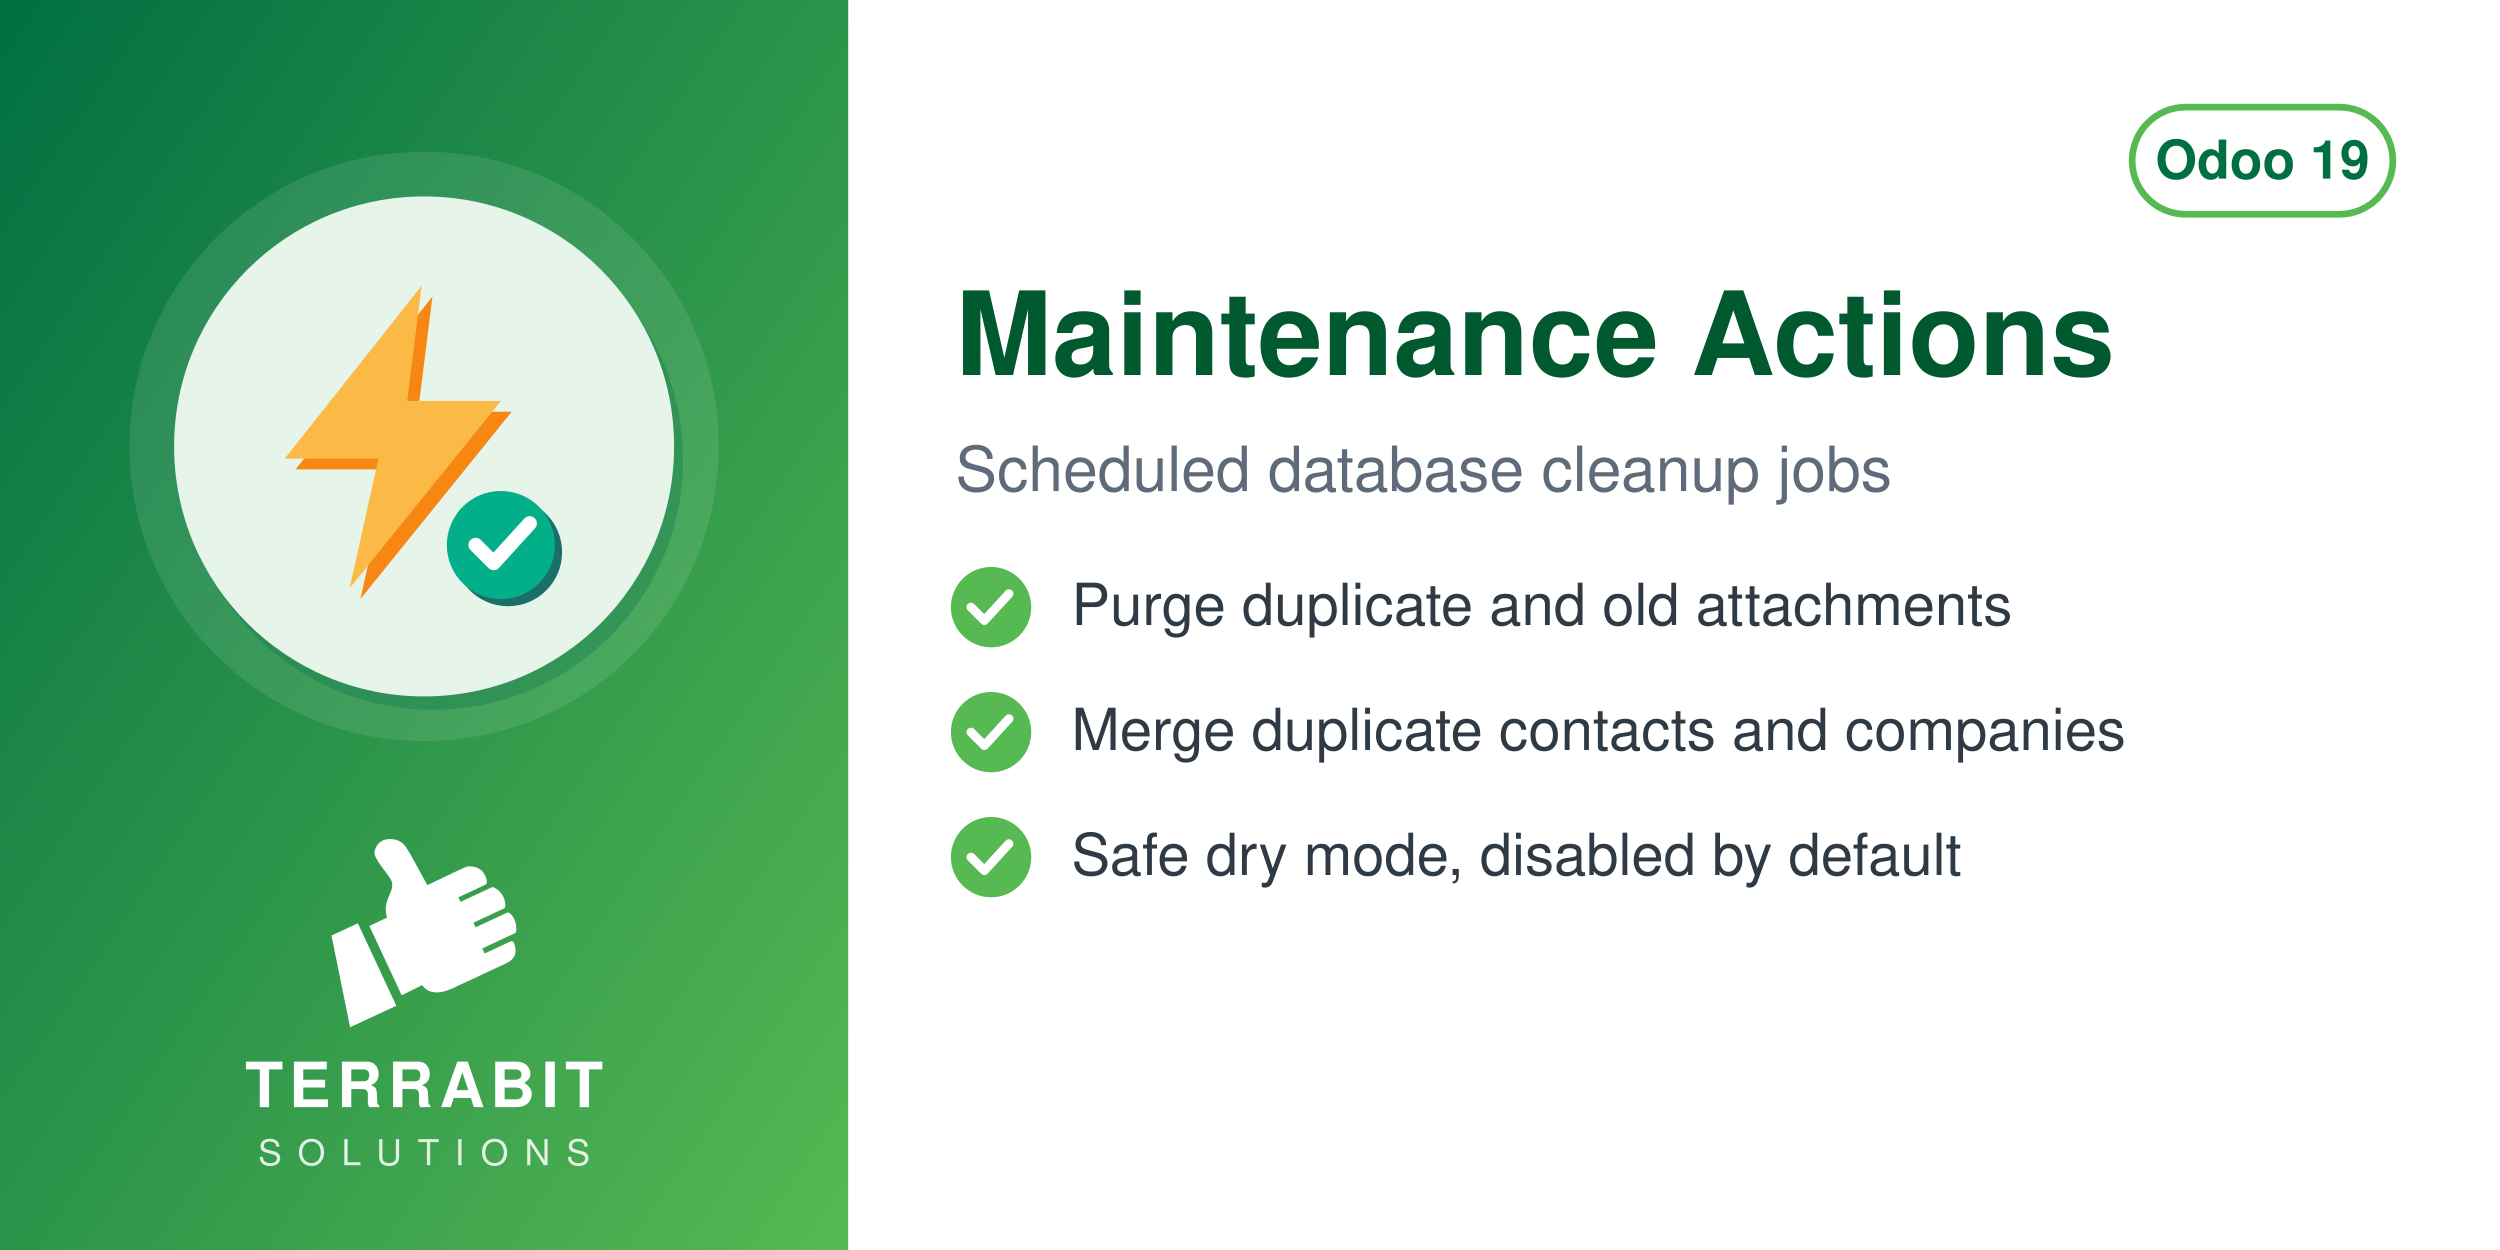
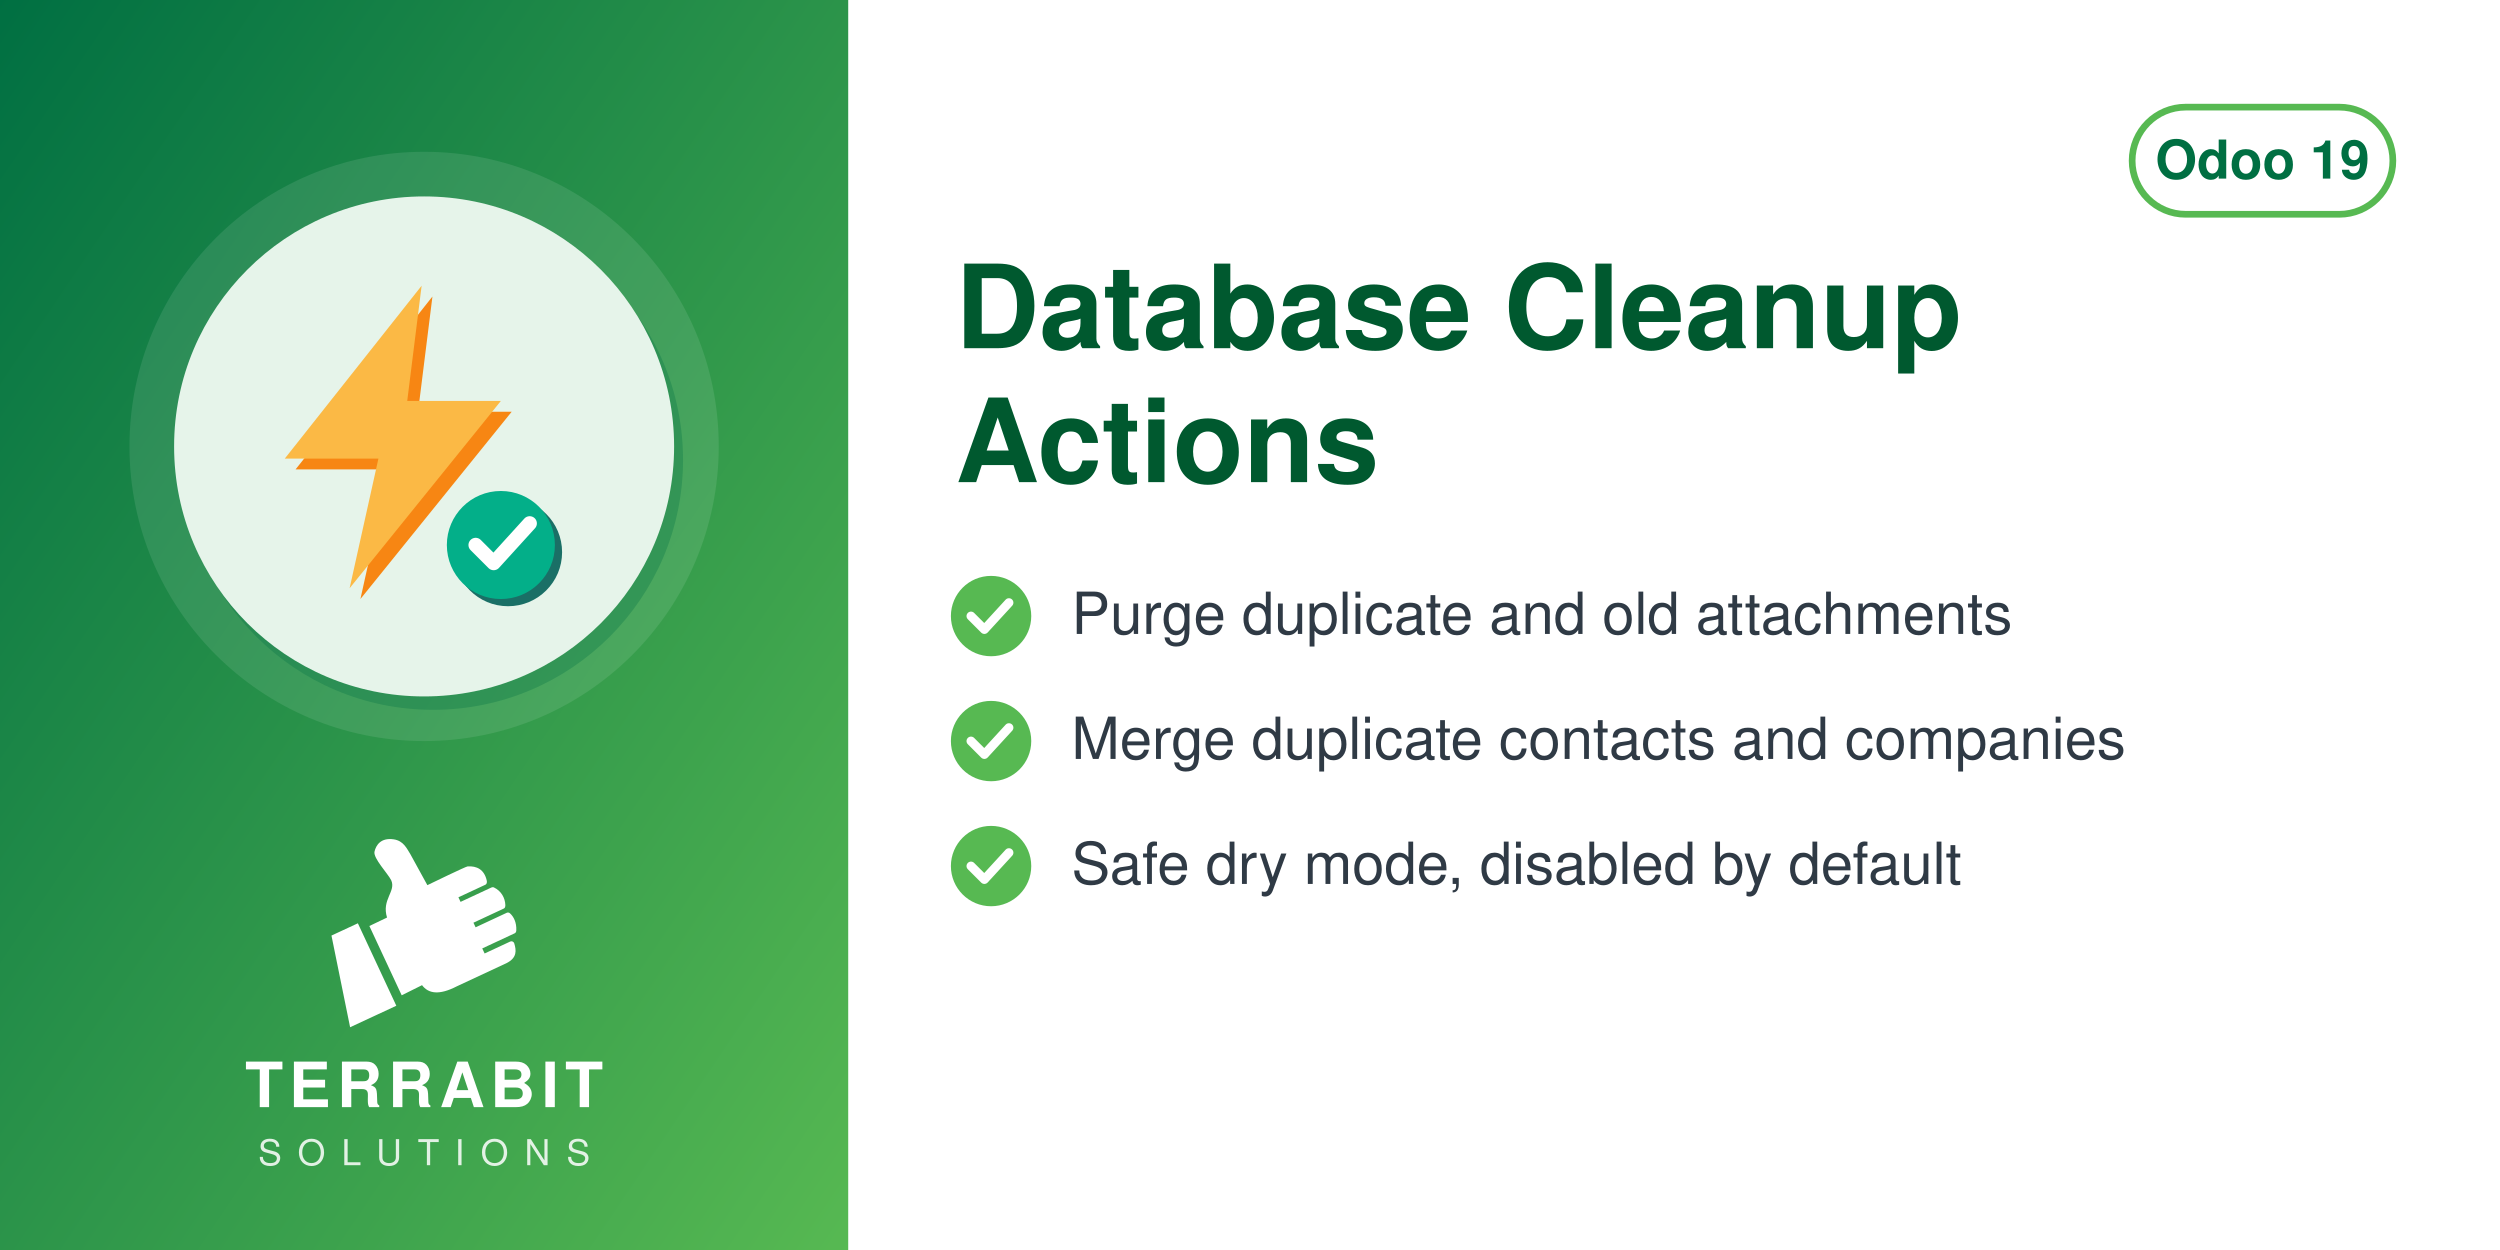
<svg xmlns="http://www.w3.org/2000/svg" width="560" height="280" viewBox="0 0 560 280">
  <defs>
    <linearGradient id="g" x1="0" y1="0" x2="1" y2="1">
      <stop offset="0" stop-color="#006F42" />
      <stop offset="1" stop-color="#57B952" />
    </linearGradient>
  </defs>
  <rect width="560" height="280" fill="#FFFFFF" />
  <rect width="190" height="280" fill="url(#g)" />
  <circle cx="95.0" cy="100" r="66" fill="white" opacity="0.10" />
  <circle cx="97.0" cy="103" r="56" fill="#006F42" opacity="0.30" />
  <circle cx="95.0" cy="100" r="56" fill="#E6F4EA" />
  <svg x="54.0" y="59.0" width="82" height="82" viewBox="0 0 100 100" preserveAspectRatio="xMidYMid meet">
    <g transform="translate(-3.80,2.16) scale(0.9838)">
      <defs>
        <mask id="mi-cut" maskUnits="userSpaceOnUse" x="-20" y="-20" width="140" height="140">
          <rect x="-20" y="-20" width="140" height="140" fill="#fff" />
          <circle cx="77" cy="77" r="19" fill="#000" />
        </mask>
      </defs>
      <g mask="url(#mi-cut)">
        <g transform="translate(3,3)" fill="#F78613">
          <path d="M54,4 L16,52 H42 L34,88 L76,36 H50z" />
        </g>
        <g fill="#FBB945">
          <path d="M54,4 L16,52 H42 L34,88 L76,36 H50z" />
        </g>
      </g>
      <circle cx="78" cy="78" r="15" fill="#1A6F66" />
      <circle cx="76" cy="76" r="15" fill="#03AF89" />
      <path d="M69,76 l5,5 l10,-11" fill="none" stroke="#FFFFFF" stroke-width="4" stroke-linecap="round" stroke-linejoin="round" />
    </g>
  </svg>
  <svg x="72.0" y="186" width="46" height="46" viewBox="4045 2535 3400 3400" preserveAspectRatio="xMidYMid meet">
    <path fill="#FFFFFF" d="M4648.32 4073.59l636.59 1365.17 -765.09 355.96 -308.63 -1517.87 437.13 -203.26zm725.61 1192.32l336.75 -167.88c105.65,140.85 282.69,170.72 576.82,18.8l819.92 -382.33c181.4,-90.13 164.26,-214.57 130.07,-328.43 -4.28,-14.25 -13.68,-24.81 -27.34,-30.7 -13.67,-5.89 -27.61,-5.11 -41.09,1.18l-422.32 196.93 -39.04 -83.72 538.07 -250.91c16.64,-7.76 24.7,-27.69 25.58,-46.04 6.48,-134.33 -44.36,-230.89 -105.84,-285.23 -15.2,-13.44 -35.71,-15.59 -54.12,-7l-513.92 239.64 -35.6 -76.34 506.31 -236.1c17.69,-8.25 22.52,-36.93 21.83,-56.45 -4.1,-117.31 -67.62,-232.74 -187.72,-290.66 -13.94,-6.72 -28.64,-6.36 -42.69,0.19l-511.21 238.38 -35.37 -75.86 448.98 -209.36c20.44,-9.53 25.81,-42.28 21.02,-64.32 -41.02,-189.07 -167.92,-247.8 -318.14,-237.87 -29.39,1.94 -589.86,273.16 -665.95,310.54l-281.84 -513.57c-59.06,-93.13 -112.7,-221.7 -276.47,-245.13 -211.24,-30.22 -291.56,94.38 -316.89,203.13 -25.32,108.75 223.84,365.99 276.05,473.69 85.52,184.27 -161.86,318.11 -68.41,617.99l-292.54 139.94 535.09 1147.51z" />
  </svg>
  <text x="95.0" y="248" text-anchor="middle" font-family="Helvetica,Arial,sans-serif" font-size="14" font-weight="800" letter-spacing="1.4" fill="white">TERRABIT</text>
  <text x="95.0" y="261" text-anchor="middle" font-family="Helvetica,Arial,sans-serif" font-size="8" font-weight="500" letter-spacing="3.6" fill="white" opacity="0.85">SOLUTIONS</text>
  <g>
    <rect x="477.6" y="24" width="58.4" height="24" rx="12" fill="none" stroke="#57B952" stroke-width="1.5" />
    <text x="506.8" y="40" text-anchor="middle" font-family="Helvetica,Arial,sans-serif" font-size="12" font-weight="700" fill="#006F42">Odoo 19</text>
  </g>
-   <text x="214" y="84" font-family="Helvetica,Arial,sans-serif" font-size="26" font-weight="700" fill="#00592F">Maintenance Actions</text>
-   <text x="214" y="110" font-family="Helvetica,Arial,sans-serif" font-size="14" fill="#5F6B7A">Scheduled database cleanup jobs</text>
-   <circle cx="222" cy="136" r="9" fill="#57B952" />
-   <path d="M217.5 136 l3 3 l5.5 -6" fill="none" stroke="white" stroke-width="2" stroke-linecap="round" stroke-linejoin="round" />
-   <text x="240" y="140" font-family="Helvetica,Arial,sans-serif" font-size="13" fill="#2F3A45">Purge duplicate and old attachments</text>
-   <circle cx="222" cy="164" r="9" fill="#57B952" />
-   <path d="M217.5 164 l3 3 l5.5 -6" fill="none" stroke="white" stroke-width="2" stroke-linecap="round" stroke-linejoin="round" />
-   <text x="240" y="168" font-family="Helvetica,Arial,sans-serif" font-size="13" fill="#2F3A45">Merge duplicate contacts and companies</text>
-   <circle cx="222" cy="192" r="9" fill="#57B952" />
-   <path d="M217.5 192 l3 3 l5.5 -6" fill="none" stroke="white" stroke-width="2" stroke-linecap="round" stroke-linejoin="round" />
-   <text x="240" y="196" font-family="Helvetica,Arial,sans-serif" font-size="13" fill="#2F3A45">Safe dry mode, disabled by default</text>
+   <text x="214" y="78" font-family="Helvetica,Arial,sans-serif" font-size="26" font-weight="700" fill="#00592F">Database Cleanup</text>
+   <text x="214" y="108" font-family="Helvetica,Arial,sans-serif" font-size="26" font-weight="700" fill="#00592F">Actions</text>
+   <circle cx="222" cy="138" r="9" fill="#57B952" />
+   <path d="M217.5 138 l3 3 l5.5 -6" fill="none" stroke="white" stroke-width="2" stroke-linecap="round" stroke-linejoin="round" />
+   <text x="240" y="142" font-family="Helvetica,Arial,sans-serif" font-size="13" fill="#2F3A45">Purge duplicate and old attachments</text>
+   <circle cx="222" cy="166" r="9" fill="#57B952" />
+   <path d="M217.5 166 l3 3 l5.5 -6" fill="none" stroke="white" stroke-width="2" stroke-linecap="round" stroke-linejoin="round" />
+   <text x="240" y="170" font-family="Helvetica,Arial,sans-serif" font-size="13" fill="#2F3A45">Merge duplicate contacts and companies</text>
+   <circle cx="222" cy="194" r="9" fill="#57B952" />
+   <path d="M217.5 194 l3 3 l5.5 -6" fill="none" stroke="white" stroke-width="2" stroke-linecap="round" stroke-linejoin="round" />
+   <text x="240" y="198" font-family="Helvetica,Arial,sans-serif" font-size="13" fill="#2F3A45">Safe dry mode, disabled by default</text>
</svg>
